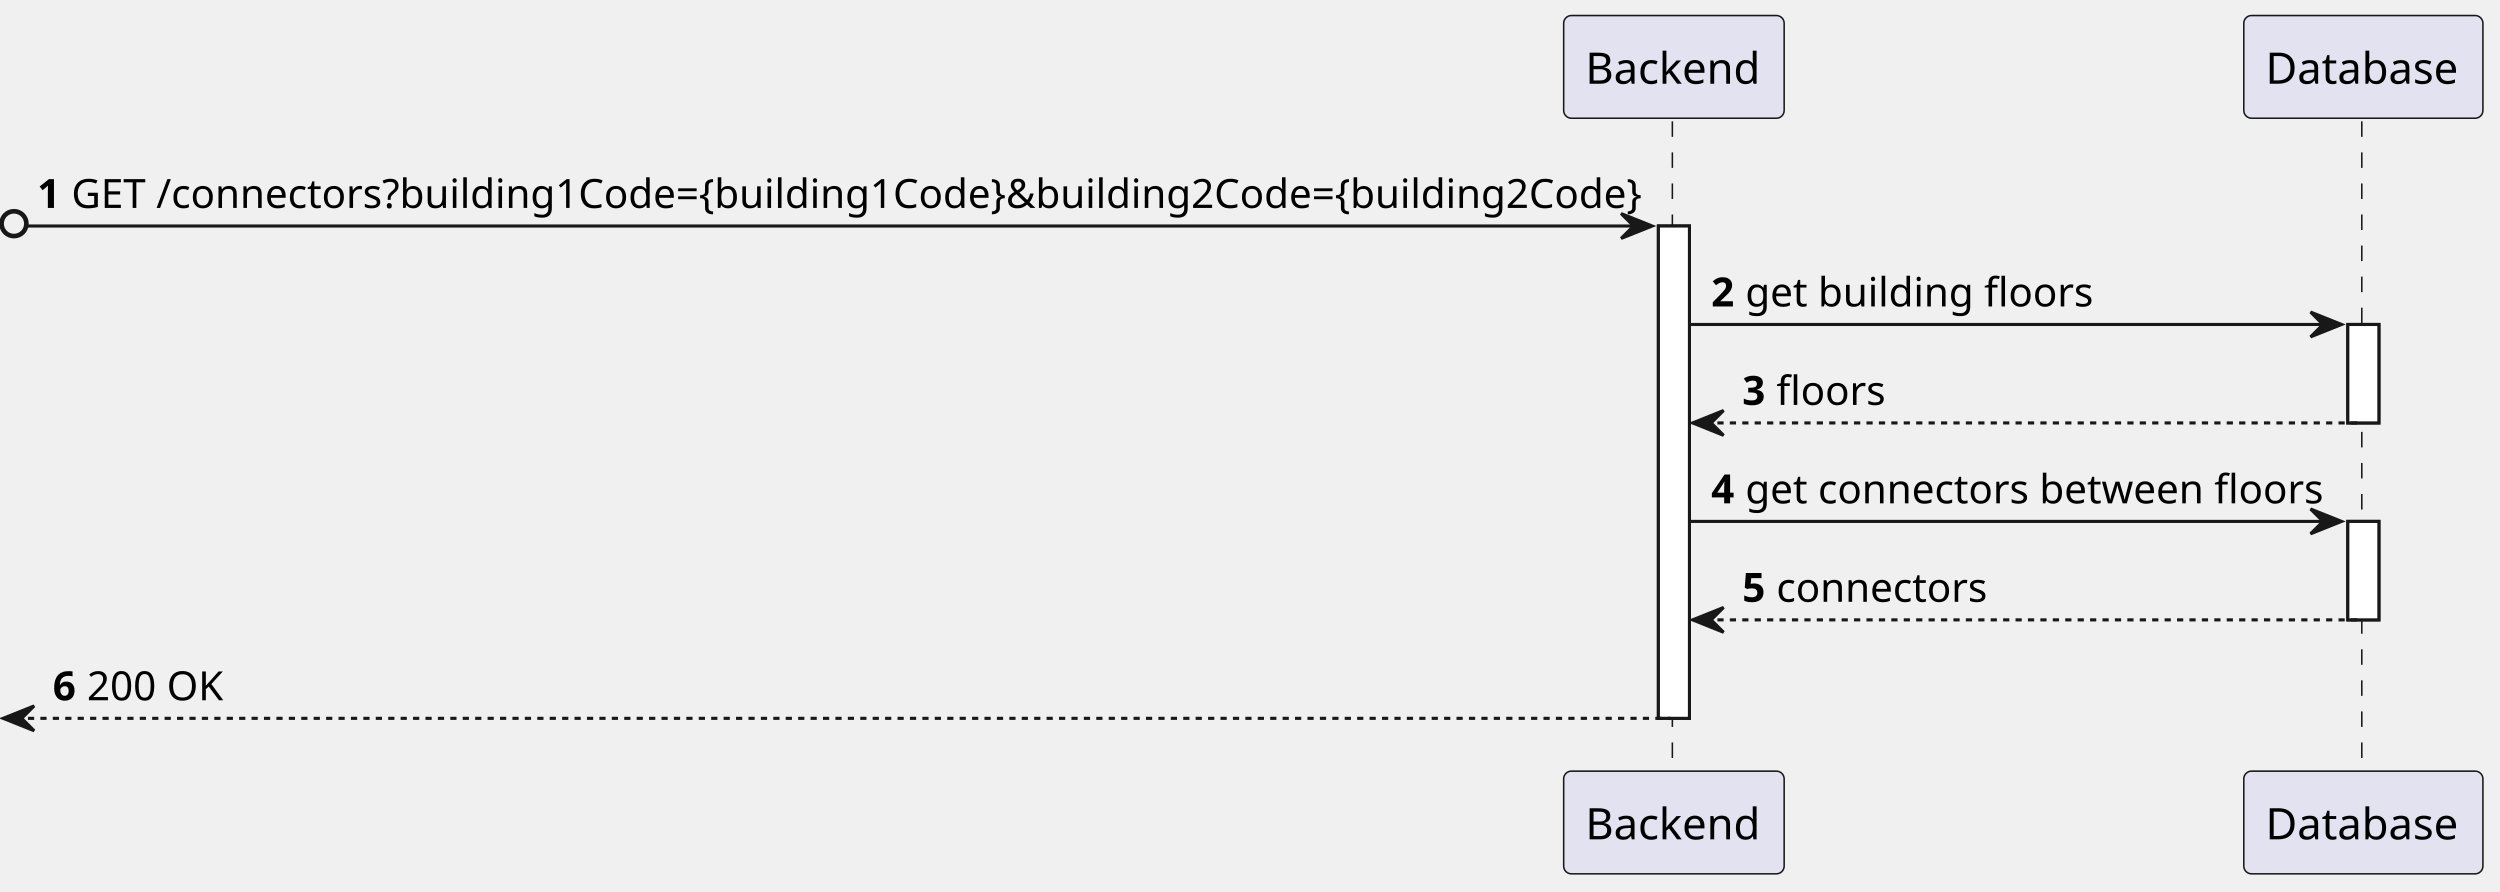
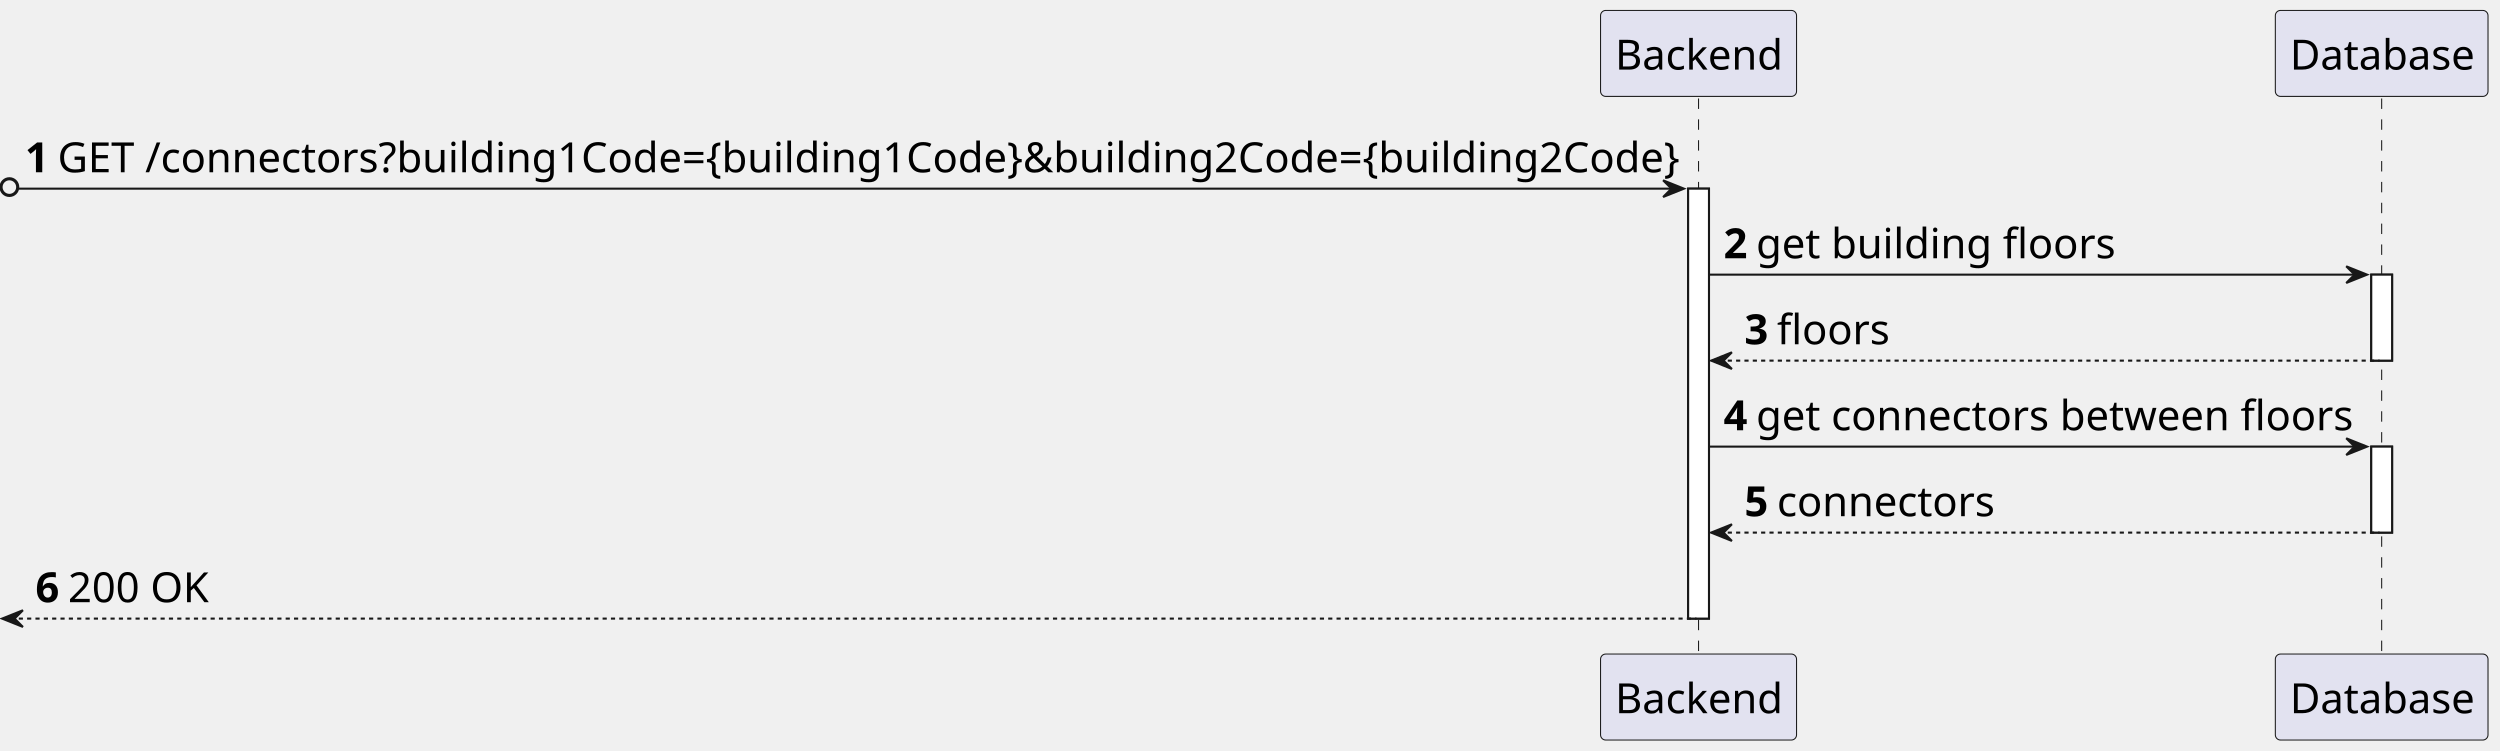
- <svg xmlns="http://www.w3.org/2000/svg" contentStyleType="text/css" height="287px" preserveAspectRatio="none" style="width:805px;height:287px;background:#FFFFFF;" version="1.1" viewBox="0 0 805 287" width="805px" zoomAndPan="magnify">
+ <svg xmlns="http://www.w3.org/2000/svg" contentStyleType="text/css" height="360px" preserveAspectRatio="none" style="width:1199px;height:360px;background:#FFFFFF;" version="1.1" viewBox="0 0 1199 360" width="1199px" zoomAndPan="magnify">
  <defs />
  <g>
-     <rect fill="#FFFFFF" height="158.53" style="stroke:#181818;stroke-width:1.0;" width="10" x="534" y="72.774" />
-     <rect fill="#FFFFFF" height="31.706" style="stroke:#181818;stroke-width:1.0;" width="10" x="756" y="104.48" />
-     <rect fill="#FFFFFF" height="31.706" style="stroke:#181818;stroke-width:1.0;" width="10" x="756" y="167.892" />
-     <line style="stroke:#181818;stroke-width:0.5;stroke-dasharray:5.0,5.0;" x1="538.5" x2="538.5" y1="39.068" y2="249.304" />
-     <line style="stroke:#181818;stroke-width:0.5;stroke-dasharray:5.0,5.0;" x1="760.5" x2="760.5" y1="39.068" y2="249.304" />
-     <rect fill="#E2E2F0" height="33.068" rx="2.5" ry="2.5" style="stroke:#181818;stroke-width:0.5;" width="71" x="503.5" y="5" />
-     <text fill="#000000" font-family="sans-serif" font-size="14" lengthAdjust="spacing" textLength="57" x="510.5" y="26.966">Backend</text>
-     <rect fill="#E2E2F0" height="33.068" rx="2.5" ry="2.5" style="stroke:#181818;stroke-width:0.5;" width="71" x="503.5" y="248.304" />
-     <text fill="#000000" font-family="sans-serif" font-size="14" lengthAdjust="spacing" textLength="57" x="510.5" y="270.27">Backend</text>
-     <rect fill="#E2E2F0" height="33.068" rx="2.5" ry="2.5" style="stroke:#181818;stroke-width:0.5;" width="77" x="722.5" y="5" />
-     <text fill="#000000" font-family="sans-serif" font-size="14" lengthAdjust="spacing" textLength="63" x="729.5" y="26.966">Database</text>
-     <rect fill="#E2E2F0" height="33.068" rx="2.5" ry="2.5" style="stroke:#181818;stroke-width:0.5;" width="77" x="722.5" y="248.304" />
-     <text fill="#000000" font-family="sans-serif" font-size="14" lengthAdjust="spacing" textLength="63" x="729.5" y="270.27">Database</text>
-     <rect fill="#FFFFFF" height="158.53" style="stroke:#181818;stroke-width:1.0;" width="10" x="534" y="72.774" />
-     <rect fill="#FFFFFF" height="31.706" style="stroke:#181818;stroke-width:1.0;" width="10" x="756" y="104.48" />
-     <rect fill="#FFFFFF" height="31.706" style="stroke:#181818;stroke-width:1.0;" width="10" x="756" y="167.892" />
-     <ellipse cx="4.5" cy="72.024" fill="none" rx="4" ry="4" style="stroke:#181818;stroke-width:1.5;" />
-     <polygon fill="#181818" points="522,68.774,532,72.774,522,76.774,526,72.774" style="stroke:#181818;stroke-width:1.0;" />
-     <line style="stroke:#181818;stroke-width:1.0;" x1="9" x2="528" y1="72.774" y2="72.774" />
-     <text fill="#000000" font-family="sans-serif" font-size="13" font-weight="bold" lengthAdjust="spacing" textLength="7" x="12" y="66.965">1</text>
-     <text fill="#000000" font-family="sans-serif" font-size="13" lengthAdjust="spacing" textLength="496" x="23" y="66.965">GET /connectors?building1Code={building1Code}&amp;building2Code={building2Code}</text>
-     <polygon fill="#181818" points="744,100.48,754,104.48,744,108.48,748,104.48" style="stroke:#181818;stroke-width:1.0;" />
-     <line style="stroke:#181818;stroke-width:1.0;" x1="544" x2="750" y1="104.48" y2="104.48" />
-     <text fill="#000000" font-family="sans-serif" font-size="13" font-weight="bold" lengthAdjust="spacing" textLength="7" x="551" y="98.671">2</text>
-     <text fill="#000000" font-family="sans-serif" font-size="13" lengthAdjust="spacing" textLength="109" x="562" y="98.671">get building floors</text>
-     <polygon fill="#181818" points="555,132.186,545,136.186,555,140.186,551,136.186" style="stroke:#181818;stroke-width:1.0;" />
-     <line style="stroke:#181818;stroke-width:1.0;stroke-dasharray:2.0,2.0;" x1="549" x2="760" y1="136.186" y2="136.186" />
-     <text fill="#000000" font-family="sans-serif" font-size="13" font-weight="bold" lengthAdjust="spacing" textLength="7" x="561" y="130.377">3</text>
-     <text fill="#000000" font-family="sans-serif" font-size="13" lengthAdjust="spacing" textLength="34" x="572" y="130.377">floors</text>
-     <polygon fill="#181818" points="744,163.892,754,167.892,744,171.892,748,167.892" style="stroke:#181818;stroke-width:1.0;" />
-     <line style="stroke:#181818;stroke-width:1.0;" x1="544" x2="750" y1="167.892" y2="167.892" />
-     <text fill="#000000" font-family="sans-serif" font-size="13" font-weight="bold" lengthAdjust="spacing" textLength="7" x="551" y="162.083">4</text>
-     <text fill="#000000" font-family="sans-serif" font-size="13" lengthAdjust="spacing" textLength="182" x="562" y="162.083">get connectors between floors</text>
-     <polygon fill="#181818" points="555,195.598,545,199.598,555,203.598,551,199.598" style="stroke:#181818;stroke-width:1.0;" />
-     <line style="stroke:#181818;stroke-width:1.0;stroke-dasharray:2.0,2.0;" x1="549" x2="760" y1="199.598" y2="199.598" />
-     <text fill="#000000" font-family="sans-serif" font-size="13" font-weight="bold" lengthAdjust="spacing" textLength="7" x="561" y="193.789">5</text>
-     <text fill="#000000" font-family="sans-serif" font-size="13" lengthAdjust="spacing" textLength="67" x="572" y="193.789">connectors</text>
-     <polygon fill="#181818" points="11,227.304,1,231.304,11,235.304,7,231.304" style="stroke:#181818;stroke-width:1.0;" />
-     <line style="stroke:#181818;stroke-width:1.0;stroke-dasharray:2.0,2.0;" x1="5" x2="538" y1="231.304" y2="231.304" />
-     <text fill="#000000" font-family="sans-serif" font-size="13" font-weight="bold" lengthAdjust="spacing" textLength="7" x="17" y="225.495">6</text>
-     <text fill="#000000" font-family="sans-serif" font-size="13" lengthAdjust="spacing" textLength="42" x="28" y="225.495">200 OK</text>
+     <rect fill="#FFFFFF" height="206.2" style="stroke:#181818;stroke-width:1.0;" width="10" x="809.625" y="90.48" />
+     <rect fill="#FFFFFF" height="41.24" style="stroke:#181818;stroke-width:1.0;" width="10" x="1137.25" y="131.72" />
+     <rect fill="#FFFFFF" height="41.24" style="stroke:#181818;stroke-width:1.0;" width="10" x="1137.25" y="214.2" />
+     <line style="stroke:#181818;stroke-width:0.5;stroke-dasharray:5.0,5.0;" x1="814.625" x2="814.625" y1="47.24" y2="314.68" />
+     <line style="stroke:#181818;stroke-width:0.5;stroke-dasharray:5.0,5.0;" x1="1142.25" x2="1142.25" y1="47.24" y2="314.68" />
+     <rect fill="#E2E2F0" height="41.24" rx="2.5" ry="2.5" style="stroke:#181818;stroke-width:0.5;" width="94" x="767.625" y="5" />
+     <text fill="#000000" font-family="sans-serif" font-size="20" lengthAdjust="spacing" textLength="80" x="774.625" y="33.38">Backend</text>
+     <rect fill="#E2E2F0" height="41.24" rx="2.5" ry="2.5" style="stroke:#181818;stroke-width:0.5;" width="94" x="767.625" y="313.68" />
+     <text fill="#000000" font-family="sans-serif" font-size="20" lengthAdjust="spacing" textLength="80" x="774.625" y="342.06">Backend</text>
+     <rect fill="#E2E2F0" height="41.24" rx="2.5" ry="2.5" style="stroke:#181818;stroke-width:0.5;" width="102" x="1091.25" y="5" />
+     <text fill="#000000" font-family="sans-serif" font-size="20" lengthAdjust="spacing" textLength="88" x="1098.25" y="33.38">Database</text>
+     <rect fill="#E2E2F0" height="41.24" rx="2.5" ry="2.5" style="stroke:#181818;stroke-width:0.5;" width="102" x="1091.25" y="313.68" />
+     <text fill="#000000" font-family="sans-serif" font-size="20" lengthAdjust="spacing" textLength="88" x="1098.25" y="342.06">Database</text>
+     <rect fill="#FFFFFF" height="206.2" style="stroke:#181818;stroke-width:1.0;" width="10" x="809.625" y="90.48" />
+     <rect fill="#FFFFFF" height="41.24" style="stroke:#181818;stroke-width:1.0;" width="10" x="1137.25" y="131.72" />
+     <rect fill="#FFFFFF" height="41.24" style="stroke:#181818;stroke-width:1.0;" width="10" x="1137.25" y="214.2" />
+     <ellipse cx="4.5" cy="89.73" fill="none" rx="4" ry="4" style="stroke:#181818;stroke-width:1.5;" />
+     <polygon fill="#181818" points="797.625,86.48,807.625,90.48,797.625,94.48,801.625,90.48" style="stroke:#181818;stroke-width:1.0;" />
+     <line style="stroke:#181818;stroke-width:1.0;" x1="9" x2="803.625" y1="90.48" y2="90.48" />
+     <text fill="#000000" font-family="sans-serif" font-size="20" font-weight="bold" lengthAdjust="spacing" textLength="11.625" x="12" y="82.62">1</text>
+     <text fill="#000000" font-family="sans-serif" font-size="20" lengthAdjust="spacing" textLength="767" x="27.625" y="82.62">GET /connectors?building1Code={building1Code}&amp;building2Code={building2Code}</text>
+     <polygon fill="#181818" points="1125.25,127.72,1135.25,131.72,1125.25,135.72,1129.25,131.72" style="stroke:#181818;stroke-width:1.0;" />
+     <line style="stroke:#181818;stroke-width:1.0;" x1="819.625" x2="1131.25" y1="131.72" y2="131.72" />
+     <text fill="#000000" font-family="sans-serif" font-size="20" font-weight="bold" lengthAdjust="spacing" textLength="11.625" x="826.625" y="123.86">2</text>
+     <text fill="#000000" font-family="sans-serif" font-size="20" lengthAdjust="spacing" textLength="169" x="842.25" y="123.86">get building floors</text>
+     <polygon fill="#181818" points="830.625,168.96,820.625,172.96,830.625,176.96,826.625,172.96" style="stroke:#181818;stroke-width:1.0;" />
+     <line style="stroke:#181818;stroke-width:1.0;stroke-dasharray:2.0,2.0;" x1="824.625" x2="1141.25" y1="172.96" y2="172.96" />
+     <text fill="#000000" font-family="sans-serif" font-size="20" font-weight="bold" lengthAdjust="spacing" textLength="11.625" x="836.625" y="165.1">3</text>
+     <text fill="#000000" font-family="sans-serif" font-size="20" lengthAdjust="spacing" textLength="54" x="852.25" y="165.1">floors</text>
+     <polygon fill="#181818" points="1125.25,210.2,1135.25,214.2,1125.25,218.2,1129.25,214.2" style="stroke:#181818;stroke-width:1.0;" />
+     <line style="stroke:#181818;stroke-width:1.0;" x1="819.625" x2="1131.25" y1="214.2" y2="214.2" />
+     <text fill="#000000" font-family="sans-serif" font-size="20" font-weight="bold" lengthAdjust="spacing" textLength="11.625" x="826.625" y="206.34">4</text>
+     <text fill="#000000" font-family="sans-serif" font-size="20" lengthAdjust="spacing" textLength="283" x="842.25" y="206.34">get connectors between floors</text>
+     <polygon fill="#181818" points="830.625,251.44,820.625,255.44,830.625,259.44,826.625,255.44" style="stroke:#181818;stroke-width:1.0;" />
+     <line style="stroke:#181818;stroke-width:1.0;stroke-dasharray:2.0,2.0;" x1="824.625" x2="1141.25" y1="255.44" y2="255.44" />
+     <text fill="#000000" font-family="sans-serif" font-size="20" font-weight="bold" lengthAdjust="spacing" textLength="11.625" x="836.625" y="247.58">5</text>
+     <text fill="#000000" font-family="sans-serif" font-size="20" lengthAdjust="spacing" textLength="104" x="852.25" y="247.58">connectors</text>
+     <polygon fill="#181818" points="11,292.68,1,296.68,11,300.68,7,296.68" style="stroke:#181818;stroke-width:1.0;" />
+     <line style="stroke:#181818;stroke-width:1.0;stroke-dasharray:2.0,2.0;" x1="5" x2="813.625" y1="296.68" y2="296.68" />
+     <text fill="#000000" font-family="sans-serif" font-size="20" font-weight="bold" lengthAdjust="spacing" textLength="11.625" x="17" y="288.82">6</text>
+     <text fill="#000000" font-family="sans-serif" font-size="20" lengthAdjust="spacing" textLength="66" x="32.625" y="288.82">200 OK</text>
  </g>
</svg>
